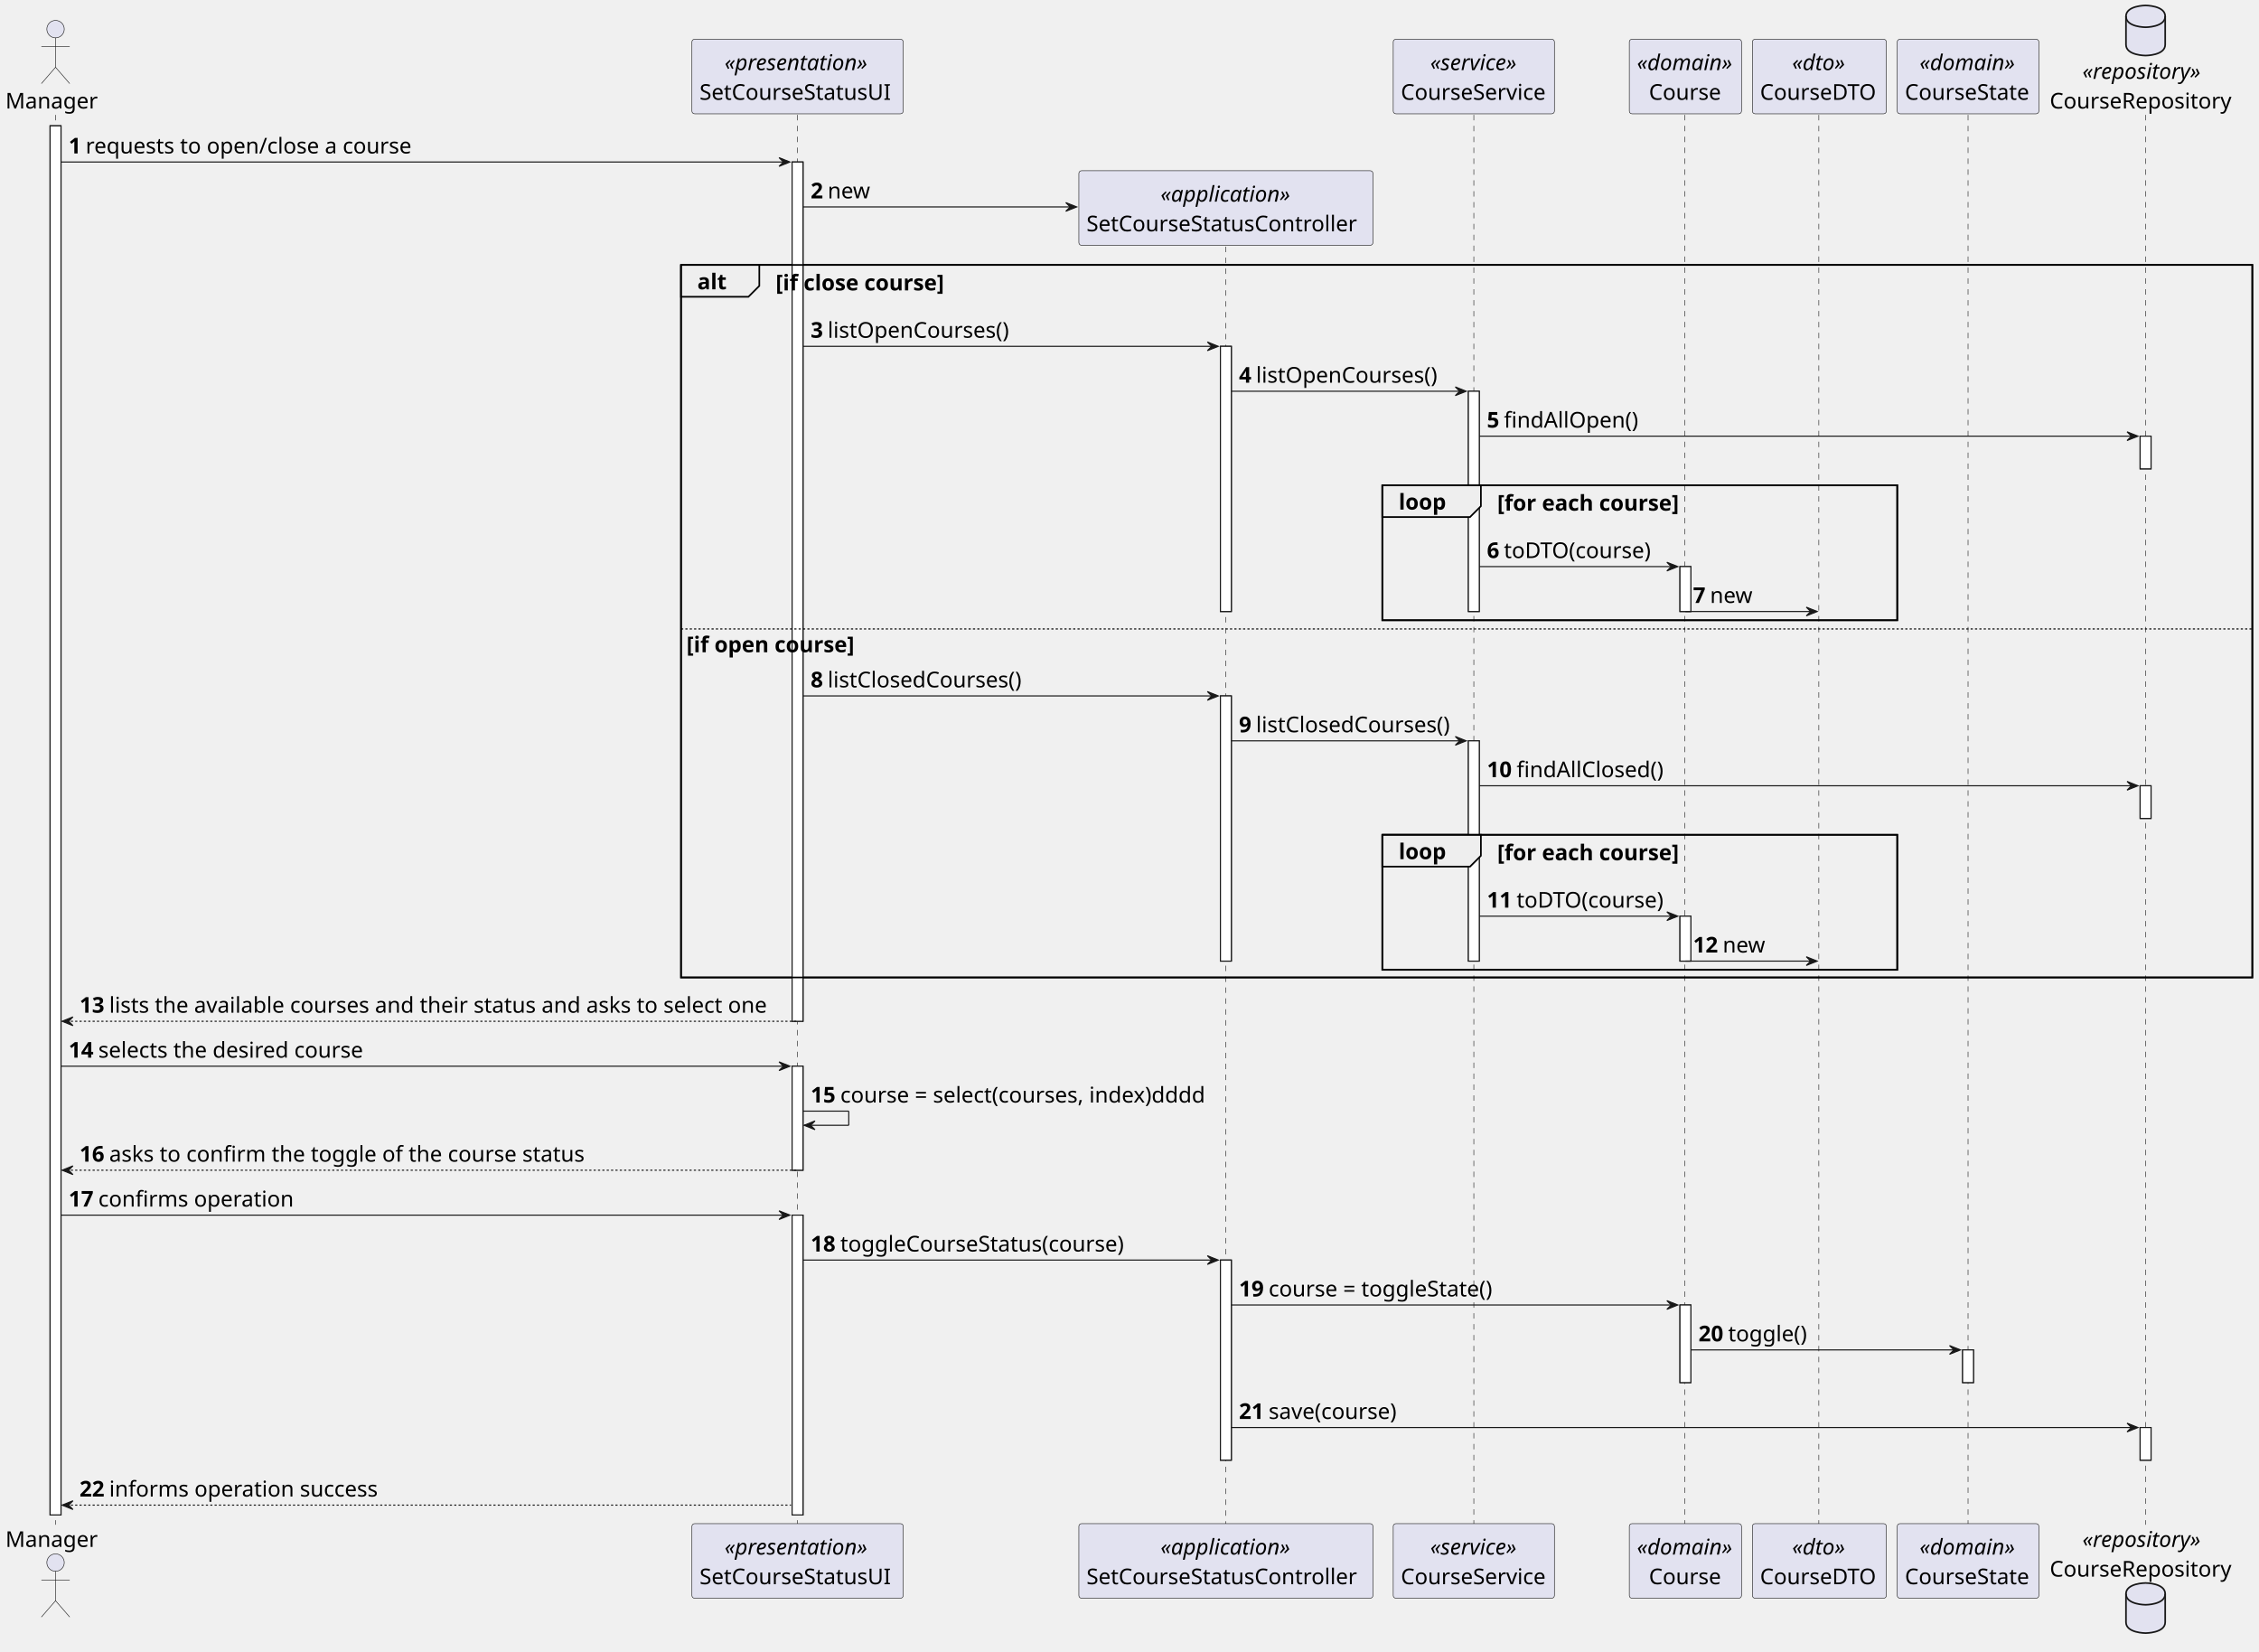
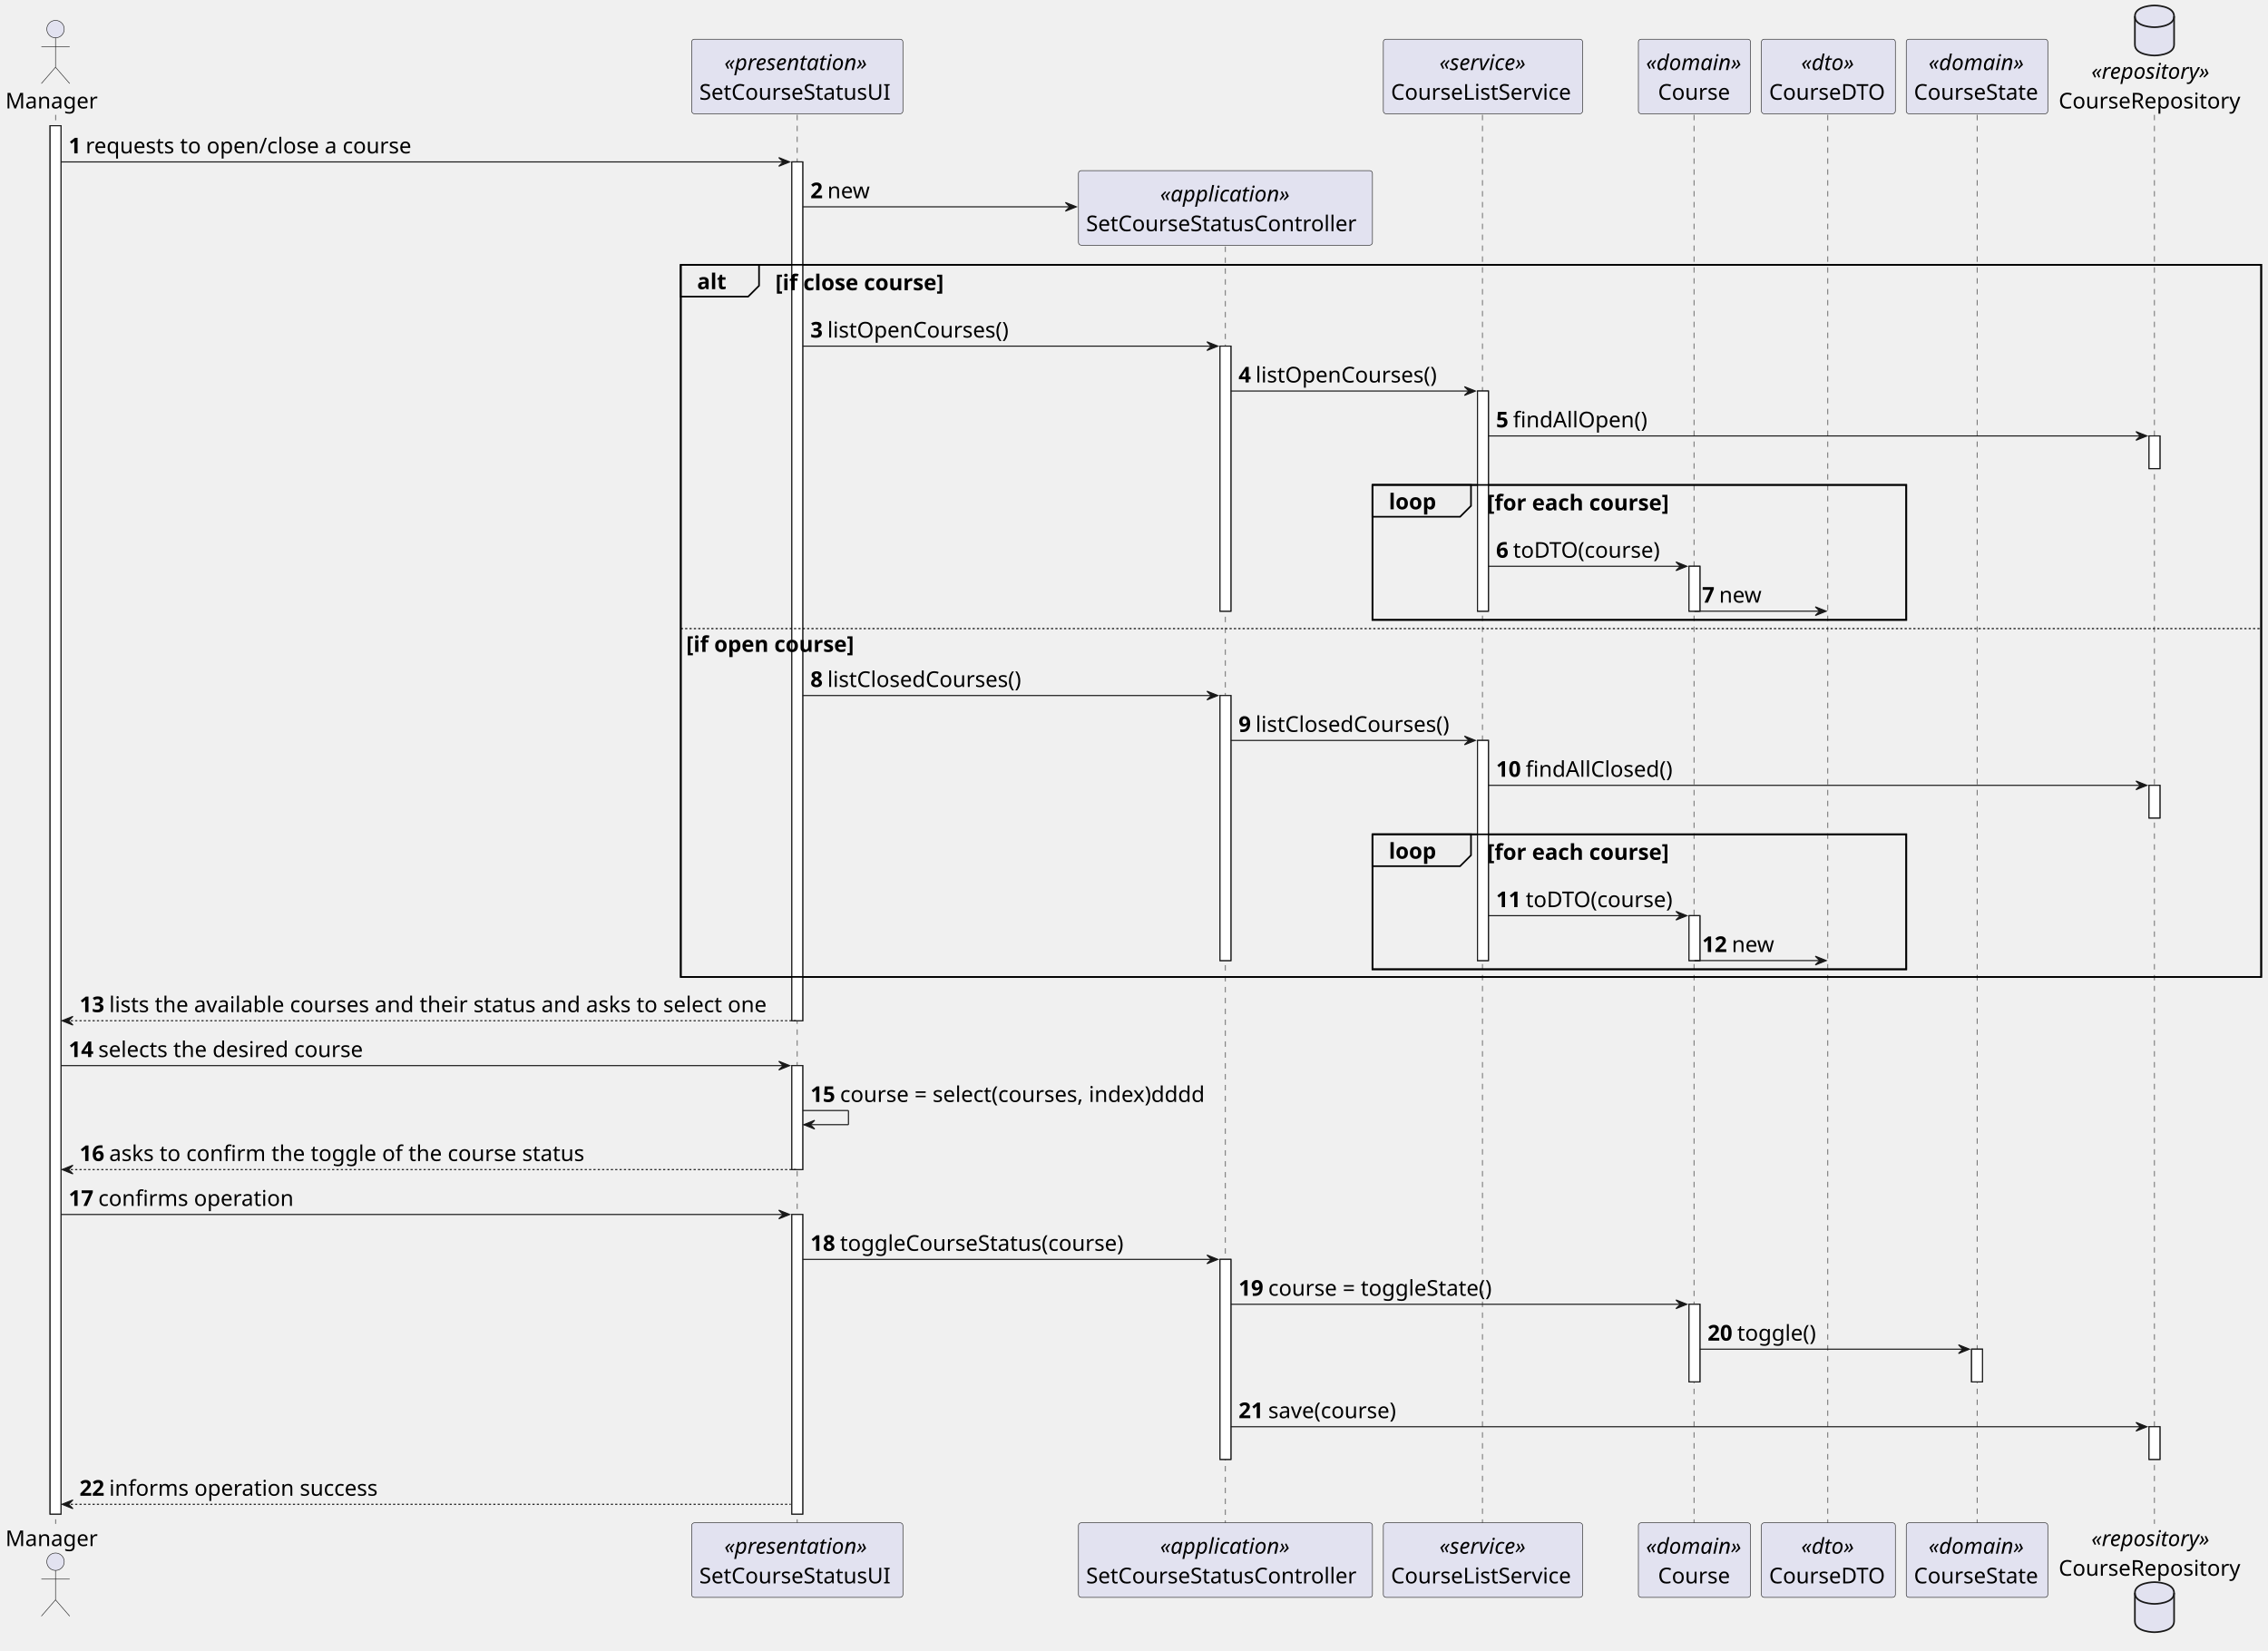
- <svg xmlns="http://www.w3.org/2000/svg" contentStyleType="text/css" height="1516px" preserveAspectRatio="none" style="width:2074px;height:1516px;background:#FFFFFF;" version="1.1" viewBox="0 0 2074 1516" width="2074px" zoomAndPan="magnify">
+ <svg xmlns="http://www.w3.org/2000/svg" contentStyleType="text/css" height="1516px" preserveAspectRatio="none" style="width:2083px;height:1516px;background:#FFFFFF;" version="1.1" viewBox="0 0 2083 1516" width="2083px" zoomAndPan="magnify">
  <defs />
  <g>
    <rect fill="#FFFFFF" height="1275.199" style="stroke:#181818;stroke-width:1.0;" width="10" x="46" y="115.48" />
    <rect fill="#FFFFFF" height="788.799" style="stroke:#181818;stroke-width:1.0;" width="10" x="727.25" y="148.72" />
    <rect fill="#FFFFFF" height="95.48" style="stroke:#181818;stroke-width:1.0;" width="10" x="727.25" y="978.759" />
    <rect fill="#FFFFFF" height="275.2" style="stroke:#181818;stroke-width:1.0;" width="10" x="727.25" y="1115.479" />
    <rect fill="#FFFFFF" height="243.44" style="stroke:#181818;stroke-width:1.0;" width="10" x="1120.5" y="317.92" />
    <rect fill="#FFFFFF" height="243.44" style="stroke:#181818;stroke-width:1.0;" width="10" x="1120.5" y="638.84" />
    <rect fill="#FFFFFF" height="183.72" style="stroke:#181818;stroke-width:1.0;" width="10" x="1120.5" y="1156.719" />
-     <rect fill="#FFFFFF" height="202.2" style="stroke:#181818;stroke-width:1.0;" width="10" x="1348.125" y="359.16" />
-     <rect fill="#FFFFFF" height="202.2" style="stroke:#181818;stroke-width:1.0;" width="10" x="1348.125" y="680.08" />
-     <rect fill="#FFFFFF" height="41.24" style="stroke:#181818;stroke-width:1.0;" width="10" x="1542.375" y="520.12" />
-     <rect fill="#FFFFFF" height="41.24" style="stroke:#181818;stroke-width:1.0;" width="10" x="1542.375" y="841.039" />
-     <rect fill="#FFFFFF" height="71.24" style="stroke:#181818;stroke-width:1.0;" width="10" x="1542.375" y="1197.959" />
-     <rect fill="#FFFFFF" height="30" style="stroke:#181818;stroke-width:1.0;" width="10" x="1801.875" y="1239.199" />
-     <rect fill="#FFFFFF" height="30" style="stroke:#181818;stroke-width:1.0;" width="10" x="1964.875" y="400.4" />
-     <rect fill="#FFFFFF" height="30" style="stroke:#181818;stroke-width:1.0;" width="10" x="1964.875" y="721.319" />
-     <rect fill="#FFFFFF" height="30" style="stroke:#181818;stroke-width:1.0;" width="10" x="1964.875" y="1310.439" />
-     <rect fill="none" height="654.08" style="stroke:#000000;stroke-width:1.5;" width="1442.625" x="625.25" y="243.2" />
-     <rect fill="none" height="123.96" style="stroke:#000000;stroke-width:1.5;" width="472.75" x="1269.125" y="445.4" />
-     <rect fill="none" height="123.96" style="stroke:#000000;stroke-width:1.5;" width="472.75" x="1269.125" y="766.319" />
+     <rect fill="#FFFFFF" height="202.2" style="stroke:#181818;stroke-width:1.0;" width="10" x="1357" y="359.16" />
+     <rect fill="#FFFFFF" height="202.2" style="stroke:#181818;stroke-width:1.0;" width="10" x="1357" y="680.08" />
+     <rect fill="#FFFFFF" height="41.24" style="stroke:#181818;stroke-width:1.0;" width="10" x="1551.25" y="520.12" />
+     <rect fill="#FFFFFF" height="41.24" style="stroke:#181818;stroke-width:1.0;" width="10" x="1551.25" y="841.039" />
+     <rect fill="#FFFFFF" height="71.24" style="stroke:#181818;stroke-width:1.0;" width="10" x="1551.25" y="1197.959" />
+     <rect fill="#FFFFFF" height="30" style="stroke:#181818;stroke-width:1.0;" width="10" x="1810.75" y="1239.199" />
+     <rect fill="#FFFFFF" height="30" style="stroke:#181818;stroke-width:1.0;" width="10" x="1973.75" y="400.4" />
+     <rect fill="#FFFFFF" height="30" style="stroke:#181818;stroke-width:1.0;" width="10" x="1973.75" y="721.319" />
+     <rect fill="#FFFFFF" height="30" style="stroke:#181818;stroke-width:1.0;" width="10" x="1973.75" y="1310.439" />
+     <rect fill="none" height="654.08" style="stroke:#000000;stroke-width:1.5;" width="1451.5" x="625.25" y="243.2" />
+     <rect fill="none" height="123.96" style="stroke:#000000;stroke-width:1.5;" width="490.25" x="1260.5" y="445.4" />
+     <rect fill="none" height="123.96" style="stroke:#000000;stroke-width:1.5;" width="490.25" x="1260.5" y="766.319" />
    <line style="stroke:#181818;stroke-width:0.5;stroke-dasharray:5.0,5.0;" x1="51" x2="51" y1="105.48" y2="1399.679" />
    <line style="stroke:#181818;stroke-width:0.5;stroke-dasharray:5.0,5.0;" x1="732.25" x2="732.25" y1="105.48" y2="1399.679" />
    <line style="stroke:#181818;stroke-width:0.5;stroke-dasharray:5.0,5.0;" x1="1125.5" x2="1125.5" y1="206.46" y2="1399.679" />
-     <line style="stroke:#181818;stroke-width:0.5;stroke-dasharray:5.0,5.0;" x1="1353.125" x2="1353.125" y1="105.48" y2="1399.679" />
-     <line style="stroke:#181818;stroke-width:0.5;stroke-dasharray:5.0,5.0;" x1="1546.875" x2="1546.875" y1="105.48" y2="1399.679" />
-     <line style="stroke:#181818;stroke-width:0.5;stroke-dasharray:5.0,5.0;" x1="1669.875" x2="1669.875" y1="105.48" y2="1399.679" />
-     <line style="stroke:#181818;stroke-width:0.5;stroke-dasharray:5.0,5.0;" x1="1806.875" x2="1806.875" y1="105.48" y2="1399.679" />
-     <line style="stroke:#181818;stroke-width:0.5;stroke-dasharray:5.0,5.0;" x1="1969.875" x2="1969.875" y1="105.48" y2="1399.679" />
+     <line style="stroke:#181818;stroke-width:0.5;stroke-dasharray:5.0,5.0;" x1="1361.5" x2="1361.5" y1="105.48" y2="1399.679" />
+     <line style="stroke:#181818;stroke-width:0.5;stroke-dasharray:5.0,5.0;" x1="1555.75" x2="1555.75" y1="105.48" y2="1399.679" />
+     <line style="stroke:#181818;stroke-width:0.5;stroke-dasharray:5.0,5.0;" x1="1678.75" x2="1678.75" y1="105.48" y2="1399.679" />
+     <line style="stroke:#181818;stroke-width:0.5;stroke-dasharray:5.0,5.0;" x1="1815.75" x2="1815.75" y1="105.48" y2="1399.679" />
+     <line style="stroke:#181818;stroke-width:0.5;stroke-dasharray:5.0,5.0;" x1="1978.75" x2="1978.75" y1="105.48" y2="1399.679" />
    <text fill="#000000" font-family="sans-serif" font-size="20" lengthAdjust="spacing" textLength="86" x="5" y="99.62">Manager</text>
    <ellipse cx="51" cy="26.74" fill="#E2E2F0" rx="8" ry="8" style="stroke:#181818;stroke-width:0.5;" />
    <path d="M51,34.74 L51,61.74 M38,42.74 L64,42.74 M51,61.74 L38,76.74 M51,61.74 L64,76.74 " fill="none" style="stroke:#181818;stroke-width:0.5;" />
    <text fill="#000000" font-family="sans-serif" font-size="20" lengthAdjust="spacing" textLength="86" x="5" y="1420.059">Manager</text>
    <ellipse cx="51" cy="1434.419" fill="#E2E2F0" rx="8" ry="8" style="stroke:#181818;stroke-width:0.5;" />
    <path d="M51,1442.419 L51,1469.419 M38,1450.419 L64,1450.419 M51,1469.419 L38,1484.419 M51,1469.419 L64,1484.419 " fill="none" style="stroke:#181818;stroke-width:0.5;" />
    <rect fill="#E2E2F0" height="68.48" rx="2.5" ry="2.5" style="stroke:#181818;stroke-width:0.5;" width="194" x="635.25" y="36" />
    <text fill="#000000" font-family="sans-serif" font-size="20" font-style="italic" lengthAdjust="spacing" textLength="134" x="665.25" y="64.38">«presentation»</text>
    <text fill="#000000" font-family="sans-serif" font-size="20" lengthAdjust="spacing" textLength="180" x="642.25" y="91.62">SetCourseStatusUI</text>
    <rect fill="#E2E2F0" height="68.48" rx="2.5" ry="2.5" style="stroke:#181818;stroke-width:0.5;" width="194" x="635.25" y="1398.679" />
    <text fill="#000000" font-family="sans-serif" font-size="20" font-style="italic" lengthAdjust="spacing" textLength="134" x="665.25" y="1427.059">«presentation»</text>
    <text fill="#000000" font-family="sans-serif" font-size="20" lengthAdjust="spacing" textLength="180" x="642.25" y="1454.299">SetCourseStatusUI</text>
    <rect fill="#E2E2F0" height="68.48" rx="2.5" ry="2.5" style="stroke:#181818;stroke-width:0.5;" width="270" x="990.5" y="1398.679" />
    <text fill="#000000" font-family="sans-serif" font-size="20" font-style="italic" lengthAdjust="spacing" textLength="120" x="1065.5" y="1427.059">«application»</text>
    <text fill="#000000" font-family="sans-serif" font-size="20" lengthAdjust="spacing" textLength="256" x="997.5" y="1454.299">SetCourseStatusController</text>
-     <rect fill="#E2E2F0" height="68.48" rx="2.5" ry="2.5" style="stroke:#181818;stroke-width:0.5;" width="148" x="1279.125" y="36" />
-     <text fill="#000000" font-family="sans-serif" font-size="20" font-style="italic" lengthAdjust="spacing" textLength="80" x="1313.125" y="64.38">«service»</text>
-     <text fill="#000000" font-family="sans-serif" font-size="20" lengthAdjust="spacing" textLength="134" x="1286.125" y="91.62">CourseService</text>
-     <rect fill="#E2E2F0" height="68.48" rx="2.5" ry="2.5" style="stroke:#181818;stroke-width:0.5;" width="148" x="1279.125" y="1398.679" />
-     <text fill="#000000" font-family="sans-serif" font-size="20" font-style="italic" lengthAdjust="spacing" textLength="80" x="1313.125" y="1427.059">«service»</text>
-     <text fill="#000000" font-family="sans-serif" font-size="20" lengthAdjust="spacing" textLength="134" x="1286.125" y="1454.299">CourseService</text>
-     <rect fill="#E2E2F0" height="68.48" rx="2.5" ry="2.5" style="stroke:#181818;stroke-width:0.5;" width="103" x="1495.875" y="36" />
-     <text fill="#000000" font-family="sans-serif" font-size="20" font-style="italic" lengthAdjust="spacing" textLength="89" x="1502.875" y="64.38">«domain»</text>
-     <text fill="#000000" font-family="sans-serif" font-size="20" lengthAdjust="spacing" textLength="67" x="1513.875" y="91.62">Course</text>
-     <rect fill="#E2E2F0" height="68.48" rx="2.5" ry="2.5" style="stroke:#181818;stroke-width:0.5;" width="103" x="1495.875" y="1398.679" />
-     <text fill="#000000" font-family="sans-serif" font-size="20" font-style="italic" lengthAdjust="spacing" textLength="89" x="1502.875" y="1427.059">«domain»</text>
-     <text fill="#000000" font-family="sans-serif" font-size="20" lengthAdjust="spacing" textLength="67" x="1513.875" y="1454.299">Course</text>
-     <rect fill="#E2E2F0" height="68.48" rx="2.5" ry="2.5" style="stroke:#181818;stroke-width:0.5;" width="123" x="1608.875" y="36" />
-     <text fill="#000000" font-family="sans-serif" font-size="20" font-style="italic" lengthAdjust="spacing" textLength="50" x="1645.375" y="64.38">«dto»</text>
-     <text fill="#000000" font-family="sans-serif" font-size="20" lengthAdjust="spacing" textLength="109" x="1615.875" y="91.62">CourseDTO</text>
-     <rect fill="#E2E2F0" height="68.48" rx="2.5" ry="2.5" style="stroke:#181818;stroke-width:0.5;" width="123" x="1608.875" y="1398.679" />
-     <text fill="#000000" font-family="sans-serif" font-size="20" font-style="italic" lengthAdjust="spacing" textLength="50" x="1645.375" y="1427.059">«dto»</text>
-     <text fill="#000000" font-family="sans-serif" font-size="20" lengthAdjust="spacing" textLength="109" x="1615.875" y="1454.299">CourseDTO</text>
-     <rect fill="#E2E2F0" height="68.48" rx="2.5" ry="2.5" style="stroke:#181818;stroke-width:0.5;" width="130" x="1741.875" y="36" />
-     <text fill="#000000" font-family="sans-serif" font-size="20" font-style="italic" lengthAdjust="spacing" textLength="89" x="1762.375" y="64.38">«domain»</text>
-     <text fill="#000000" font-family="sans-serif" font-size="20" lengthAdjust="spacing" textLength="116" x="1748.875" y="91.62">CourseState</text>
-     <rect fill="#E2E2F0" height="68.48" rx="2.5" ry="2.5" style="stroke:#181818;stroke-width:0.5;" width="130" x="1741.875" y="1398.679" />
-     <text fill="#000000" font-family="sans-serif" font-size="20" font-style="italic" lengthAdjust="spacing" textLength="89" x="1762.375" y="1427.059">«domain»</text>
-     <text fill="#000000" font-family="sans-serif" font-size="20" lengthAdjust="spacing" textLength="116" x="1748.875" y="1454.299">CourseState</text>
-     <text fill="#000000" font-family="sans-serif" font-size="20" font-style="italic" lengthAdjust="spacing" textLength="110" x="1911.875" y="72.38">«repository»</text>
-     <text fill="#000000" font-family="sans-serif" font-size="20" lengthAdjust="spacing" textLength="170" x="1881.875" y="99.62">CourseRepository</text>
-     <path d="M1951.875,15 C1951.875,5 1969.875,5 1969.875,5 C1969.875,5 1987.875,5 1987.875,15 L1987.875,41 C1987.875,51 1969.875,51 1969.875,51 C1969.875,51 1951.875,51 1951.875,41 L1951.875,15 " fill="#E2E2F0" style="stroke:#181818;stroke-width:1.5;" />
-     <path d="M1951.875,15 C1951.875,25 1969.875,25 1969.875,25 C1969.875,25 1987.875,25 1987.875,15 " fill="none" style="stroke:#181818;stroke-width:1.5;" />
-     <text fill="#000000" font-family="sans-serif" font-size="20" font-style="italic" lengthAdjust="spacing" textLength="110" x="1911.875" y="1420.059">«repository»</text>
-     <text fill="#000000" font-family="sans-serif" font-size="20" lengthAdjust="spacing" textLength="170" x="1881.875" y="1447.299">CourseRepository</text>
-     <path d="M1951.875,1463.159 C1951.875,1453.159 1969.875,1453.159 1969.875,1453.159 C1969.875,1453.159 1987.875,1453.159 1987.875,1463.159 L1987.875,1489.159 C1987.875,1499.159 1969.875,1499.159 1969.875,1499.159 C1969.875,1499.159 1951.875,1499.159 1951.875,1489.159 L1951.875,1463.159 " fill="#E2E2F0" style="stroke:#181818;stroke-width:1.5;" />
-     <path d="M1951.875,1463.159 C1951.875,1473.159 1969.875,1473.159 1969.875,1473.159 C1969.875,1473.159 1987.875,1473.159 1987.875,1463.159 " fill="none" style="stroke:#181818;stroke-width:1.5;" />
+     <rect fill="#E2E2F0" height="68.48" rx="2.5" ry="2.5" style="stroke:#181818;stroke-width:0.5;" width="183" x="1270.5" y="36" />
+     <text fill="#000000" font-family="sans-serif" font-size="20" font-style="italic" lengthAdjust="spacing" textLength="80" x="1322" y="64.38">«service»</text>
+     <text fill="#000000" font-family="sans-serif" font-size="20" lengthAdjust="spacing" textLength="169" x="1277.5" y="91.62">CourseListService</text>
+     <rect fill="#E2E2F0" height="68.48" rx="2.5" ry="2.5" style="stroke:#181818;stroke-width:0.5;" width="183" x="1270.5" y="1398.679" />
+     <text fill="#000000" font-family="sans-serif" font-size="20" font-style="italic" lengthAdjust="spacing" textLength="80" x="1322" y="1427.059">«service»</text>
+     <text fill="#000000" font-family="sans-serif" font-size="20" lengthAdjust="spacing" textLength="169" x="1277.5" y="1454.299">CourseListService</text>
+     <rect fill="#E2E2F0" height="68.48" rx="2.5" ry="2.5" style="stroke:#181818;stroke-width:0.5;" width="103" x="1504.75" y="36" />
+     <text fill="#000000" font-family="sans-serif" font-size="20" font-style="italic" lengthAdjust="spacing" textLength="89" x="1511.75" y="64.38">«domain»</text>
+     <text fill="#000000" font-family="sans-serif" font-size="20" lengthAdjust="spacing" textLength="67" x="1522.75" y="91.62">Course</text>
+     <rect fill="#E2E2F0" height="68.48" rx="2.5" ry="2.5" style="stroke:#181818;stroke-width:0.5;" width="103" x="1504.75" y="1398.679" />
+     <text fill="#000000" font-family="sans-serif" font-size="20" font-style="italic" lengthAdjust="spacing" textLength="89" x="1511.75" y="1427.059">«domain»</text>
+     <text fill="#000000" font-family="sans-serif" font-size="20" lengthAdjust="spacing" textLength="67" x="1522.75" y="1454.299">Course</text>
+     <rect fill="#E2E2F0" height="68.48" rx="2.5" ry="2.5" style="stroke:#181818;stroke-width:0.5;" width="123" x="1617.75" y="36" />
+     <text fill="#000000" font-family="sans-serif" font-size="20" font-style="italic" lengthAdjust="spacing" textLength="50" x="1654.25" y="64.38">«dto»</text>
+     <text fill="#000000" font-family="sans-serif" font-size="20" lengthAdjust="spacing" textLength="109" x="1624.75" y="91.62">CourseDTO</text>
+     <rect fill="#E2E2F0" height="68.48" rx="2.5" ry="2.5" style="stroke:#181818;stroke-width:0.5;" width="123" x="1617.75" y="1398.679" />
+     <text fill="#000000" font-family="sans-serif" font-size="20" font-style="italic" lengthAdjust="spacing" textLength="50" x="1654.25" y="1427.059">«dto»</text>
+     <text fill="#000000" font-family="sans-serif" font-size="20" lengthAdjust="spacing" textLength="109" x="1624.75" y="1454.299">CourseDTO</text>
+     <rect fill="#E2E2F0" height="68.48" rx="2.5" ry="2.5" style="stroke:#181818;stroke-width:0.5;" width="130" x="1750.75" y="36" />
+     <text fill="#000000" font-family="sans-serif" font-size="20" font-style="italic" lengthAdjust="spacing" textLength="89" x="1771.25" y="64.38">«domain»</text>
+     <text fill="#000000" font-family="sans-serif" font-size="20" lengthAdjust="spacing" textLength="116" x="1757.75" y="91.62">CourseState</text>
+     <rect fill="#E2E2F0" height="68.48" rx="2.5" ry="2.5" style="stroke:#181818;stroke-width:0.5;" width="130" x="1750.75" y="1398.679" />
+     <text fill="#000000" font-family="sans-serif" font-size="20" font-style="italic" lengthAdjust="spacing" textLength="89" x="1771.25" y="1427.059">«domain»</text>
+     <text fill="#000000" font-family="sans-serif" font-size="20" lengthAdjust="spacing" textLength="116" x="1757.75" y="1454.299">CourseState</text>
+     <text fill="#000000" font-family="sans-serif" font-size="20" font-style="italic" lengthAdjust="spacing" textLength="110" x="1920.75" y="72.38">«repository»</text>
+     <text fill="#000000" font-family="sans-serif" font-size="20" lengthAdjust="spacing" textLength="170" x="1890.75" y="99.62">CourseRepository</text>
+     <path d="M1960.75,15 C1960.75,5 1978.75,5 1978.75,5 C1978.75,5 1996.75,5 1996.75,15 L1996.75,41 C1996.75,51 1978.75,51 1978.75,51 C1978.75,51 1960.75,51 1960.75,41 L1960.75,15 " fill="#E2E2F0" style="stroke:#181818;stroke-width:1.5;" />
+     <path d="M1960.75,15 C1960.75,25 1978.75,25 1978.75,25 C1978.75,25 1996.75,25 1996.75,15 " fill="none" style="stroke:#181818;stroke-width:1.5;" />
+     <text fill="#000000" font-family="sans-serif" font-size="20" font-style="italic" lengthAdjust="spacing" textLength="110" x="1920.75" y="1420.059">«repository»</text>
+     <text fill="#000000" font-family="sans-serif" font-size="20" lengthAdjust="spacing" textLength="170" x="1890.75" y="1447.299">CourseRepository</text>
+     <path d="M1960.75,1463.159 C1960.75,1453.159 1978.75,1453.159 1978.75,1453.159 C1978.75,1453.159 1996.75,1453.159 1996.75,1463.159 L1996.75,1489.159 C1996.75,1499.159 1978.75,1499.159 1978.75,1499.159 C1978.75,1499.159 1960.75,1499.159 1960.75,1489.159 L1960.75,1463.159 " fill="#E2E2F0" style="stroke:#181818;stroke-width:1.5;" />
+     <path d="M1960.75,1463.159 C1960.75,1473.159 1978.75,1473.159 1978.75,1473.159 C1978.75,1473.159 1996.75,1473.159 1996.75,1463.159 " fill="none" style="stroke:#181818;stroke-width:1.5;" />
    <rect fill="#FFFFFF" height="1275.199" style="stroke:#181818;stroke-width:1.0;" width="10" x="46" y="115.48" />
    <rect fill="#FFFFFF" height="788.799" style="stroke:#181818;stroke-width:1.0;" width="10" x="727.25" y="148.72" />
    <rect fill="#FFFFFF" height="95.48" style="stroke:#181818;stroke-width:1.0;" width="10" x="727.25" y="978.759" />
    <rect fill="#FFFFFF" height="275.2" style="stroke:#181818;stroke-width:1.0;" width="10" x="727.25" y="1115.479" />
    <rect fill="#FFFFFF" height="243.44" style="stroke:#181818;stroke-width:1.0;" width="10" x="1120.5" y="317.92" />
    <rect fill="#FFFFFF" height="243.44" style="stroke:#181818;stroke-width:1.0;" width="10" x="1120.5" y="638.84" />
    <rect fill="#FFFFFF" height="183.72" style="stroke:#181818;stroke-width:1.0;" width="10" x="1120.5" y="1156.719" />
-     <rect fill="#FFFFFF" height="202.2" style="stroke:#181818;stroke-width:1.0;" width="10" x="1348.125" y="359.16" />
-     <rect fill="#FFFFFF" height="202.2" style="stroke:#181818;stroke-width:1.0;" width="10" x="1348.125" y="680.08" />
-     <rect fill="#FFFFFF" height="41.24" style="stroke:#181818;stroke-width:1.0;" width="10" x="1542.375" y="520.12" />
-     <rect fill="#FFFFFF" height="41.24" style="stroke:#181818;stroke-width:1.0;" width="10" x="1542.375" y="841.039" />
-     <rect fill="#FFFFFF" height="71.24" style="stroke:#181818;stroke-width:1.0;" width="10" x="1542.375" y="1197.959" />
-     <rect fill="#FFFFFF" height="30" style="stroke:#181818;stroke-width:1.0;" width="10" x="1801.875" y="1239.199" />
-     <rect fill="#FFFFFF" height="30" style="stroke:#181818;stroke-width:1.0;" width="10" x="1964.875" y="400.4" />
-     <rect fill="#FFFFFF" height="30" style="stroke:#181818;stroke-width:1.0;" width="10" x="1964.875" y="721.319" />
-     <rect fill="#FFFFFF" height="30" style="stroke:#181818;stroke-width:1.0;" width="10" x="1964.875" y="1310.439" />
+     <rect fill="#FFFFFF" height="202.2" style="stroke:#181818;stroke-width:1.0;" width="10" x="1357" y="359.16" />
+     <rect fill="#FFFFFF" height="202.2" style="stroke:#181818;stroke-width:1.0;" width="10" x="1357" y="680.08" />
+     <rect fill="#FFFFFF" height="41.24" style="stroke:#181818;stroke-width:1.0;" width="10" x="1551.25" y="520.12" />
+     <rect fill="#FFFFFF" height="41.24" style="stroke:#181818;stroke-width:1.0;" width="10" x="1551.25" y="841.039" />
+     <rect fill="#FFFFFF" height="71.24" style="stroke:#181818;stroke-width:1.0;" width="10" x="1551.25" y="1197.959" />
+     <rect fill="#FFFFFF" height="30" style="stroke:#181818;stroke-width:1.0;" width="10" x="1810.75" y="1239.199" />
+     <rect fill="#FFFFFF" height="30" style="stroke:#181818;stroke-width:1.0;" width="10" x="1973.75" y="400.4" />
+     <rect fill="#FFFFFF" height="30" style="stroke:#181818;stroke-width:1.0;" width="10" x="1973.75" y="721.319" />
+     <rect fill="#FFFFFF" height="30" style="stroke:#181818;stroke-width:1.0;" width="10" x="1973.75" y="1310.439" />
    <polygon fill="#181818" points="715.25,144.72,725.25,148.72,715.25,152.72,719.25,148.72" style="stroke:#181818;stroke-width:1.0;" />
    <line style="stroke:#181818;stroke-width:1.0;" x1="56" x2="721.25" y1="148.72" y2="148.72" />
    <text fill="#000000" font-family="sans-serif" font-size="20" font-weight="bold" lengthAdjust="spacing" textLength="11.625" x="63" y="140.86">1</text>
    <text fill="#000000" font-family="sans-serif" font-size="20" lengthAdjust="spacing" textLength="304" x="78.625" y="140.86">requests to open/close a course</text>
    <polygon fill="#181818" points="978.5,185.96,988.5,189.96,978.5,193.96,982.5,189.96" style="stroke:#181818;stroke-width:1.0;" />
    <line style="stroke:#181818;stroke-width:1.0;" x1="737.25" x2="984.5" y1="189.96" y2="189.96" />
    <text fill="#000000" font-family="sans-serif" font-size="20" font-weight="bold" lengthAdjust="spacing" textLength="11.625" x="744.25" y="182.1">2</text>
    <text fill="#000000" font-family="sans-serif" font-size="20" lengthAdjust="spacing" textLength="40" x="759.875" y="182.1">new</text>
    <rect fill="#E2E2F0" height="68.48" rx="2.5" ry="2.5" style="stroke:#181818;stroke-width:0.5;" width="270" x="990.5" y="156.72" />
    <text fill="#000000" font-family="sans-serif" font-size="20" font-style="italic" lengthAdjust="spacing" textLength="120" x="1065.5" y="185.1">«application»</text>
    <text fill="#000000" font-family="sans-serif" font-size="20" lengthAdjust="spacing" textLength="256" x="997.5" y="212.34">SetCourseStatusController</text>
    <path d="M625.25,243.2 L697.125,243.2 L697.125,262.44 L687.125,272.44 L625.25,272.44 L625.25,243.2 " fill="#EEEEEE" style="stroke:#000000;stroke-width:1.5;" />
-     <rect fill="none" height="654.08" style="stroke:#000000;stroke-width:1.5;" width="1442.625" x="625.25" y="243.2" />
+     <rect fill="none" height="654.08" style="stroke:#000000;stroke-width:1.5;" width="1451.5" x="625.25" y="243.2" />
    <text fill="#000000" font-family="sans-serif" font-size="20" font-weight="bold" lengthAdjust="spacing" textLength="26.875" x="640.25" y="265.58">alt</text>
    <text fill="#000000" font-family="sans-serif" font-size="20" font-weight="bold" lengthAdjust="spacing" textLength="158.375" x="712.125" y="266.58">[if close course]</text>
    <polygon fill="#181818" points="1108.5,313.92,1118.5,317.92,1108.5,321.92,1112.5,317.92" style="stroke:#181818;stroke-width:1.0;" />
    <line style="stroke:#181818;stroke-width:1.0;" x1="737.25" x2="1114.5" y1="317.92" y2="317.92" />
    <text fill="#000000" font-family="sans-serif" font-size="20" font-weight="bold" lengthAdjust="spacing" textLength="11.625" x="744.25" y="310.06">3</text>
    <text fill="#000000" font-family="sans-serif" font-size="20" lengthAdjust="spacing" textLength="171" x="759.875" y="310.06">listOpenCourses()</text>
-     <polygon fill="#181818" points="1336.125,355.16,1346.125,359.16,1336.125,363.16,1340.125,359.16" style="stroke:#181818;stroke-width:1.0;" />
-     <line style="stroke:#181818;stroke-width:1.0;" x1="1130.5" x2="1342.125" y1="359.16" y2="359.16" />
+     <polygon fill="#181818" points="1345,355.16,1355,359.16,1345,363.16,1349,359.16" style="stroke:#181818;stroke-width:1.0;" />
+     <line style="stroke:#181818;stroke-width:1.0;" x1="1130.5" x2="1351" y1="359.16" y2="359.16" />
    <text fill="#000000" font-family="sans-serif" font-size="20" font-weight="bold" lengthAdjust="spacing" textLength="11.625" x="1137.5" y="351.3">4</text>
    <text fill="#000000" font-family="sans-serif" font-size="20" lengthAdjust="spacing" textLength="171" x="1153.125" y="351.3">listOpenCourses()</text>
-     <polygon fill="#181818" points="1952.875,396.4,1962.875,400.4,1952.875,404.4,1956.875,400.4" style="stroke:#181818;stroke-width:1.0;" />
-     <line style="stroke:#181818;stroke-width:1.0;" x1="1358.125" x2="1958.875" y1="400.4" y2="400.4" />
-     <text fill="#000000" font-family="sans-serif" font-size="20" font-weight="bold" lengthAdjust="spacing" textLength="11.625" x="1365.125" y="392.54">5</text>
-     <text fill="#000000" font-family="sans-serif" font-size="20" lengthAdjust="spacing" textLength="129" x="1380.75" y="392.54">findAllOpen()</text>
-     <path d="M1269.125,445.4 L1359.625,445.4 L1359.625,464.64 L1349.625,474.64 L1269.125,474.64 L1269.125,445.4 " fill="#EEEEEE" style="stroke:#000000;stroke-width:1.5;" />
-     <rect fill="none" height="123.96" style="stroke:#000000;stroke-width:1.5;" width="472.75" x="1269.125" y="445.4" />
-     <text fill="#000000" font-family="sans-serif" font-size="20" font-weight="bold" lengthAdjust="spacing" textLength="45.5" x="1284.125" y="467.78">loop</text>
-     <text fill="#000000" font-family="sans-serif" font-size="20" font-weight="bold" lengthAdjust="spacing" textLength="169.375" x="1374.625" y="468.78">[for each course]</text>
-     <polygon fill="#181818" points="1530.375,516.12,1540.375,520.12,1530.375,524.12,1534.375,520.12" style="stroke:#181818;stroke-width:1.0;" />
-     <line style="stroke:#181818;stroke-width:1.0;" x1="1358.125" x2="1536.375" y1="520.12" y2="520.12" />
-     <text fill="#000000" font-family="sans-serif" font-size="20" font-weight="bold" lengthAdjust="spacing" textLength="11.625" x="1365.125" y="512.26">6</text>
-     <text fill="#000000" font-family="sans-serif" font-size="20" lengthAdjust="spacing" textLength="138" x="1380.75" y="512.26">toDTO(course)</text>
-     <polygon fill="#181818" points="1658.375,557.36,1668.375,561.36,1658.375,565.36,1662.375,561.36" style="stroke:#181818;stroke-width:1.0;" />
-     <line style="stroke:#181818;stroke-width:1.0;" x1="1547.375" x2="1664.375" y1="561.36" y2="561.36" />
-     <text fill="#000000" font-family="sans-serif" font-size="20" font-weight="bold" lengthAdjust="spacing" textLength="11.625" x="1554.375" y="553.5">7</text>
-     <text fill="#000000" font-family="sans-serif" font-size="20" lengthAdjust="spacing" textLength="40" x="1570" y="553.5">new</text>
-     <line style="stroke:#000000;stroke-width:1.0;stroke-dasharray:2.0,2.0;" x1="625.25" x2="2067.875" y1="577.36" y2="577.36" />
+     <polygon fill="#181818" points="1961.75,396.4,1971.75,400.4,1961.75,404.4,1965.75,400.4" style="stroke:#181818;stroke-width:1.0;" />
+     <line style="stroke:#181818;stroke-width:1.0;" x1="1367" x2="1967.75" y1="400.4" y2="400.4" />
+     <text fill="#000000" font-family="sans-serif" font-size="20" font-weight="bold" lengthAdjust="spacing" textLength="11.625" x="1374" y="392.54">5</text>
+     <text fill="#000000" font-family="sans-serif" font-size="20" lengthAdjust="spacing" textLength="129" x="1389.625" y="392.54">findAllOpen()</text>
+     <path d="M1260.5,445.4 L1351,445.4 L1351,464.64 L1341,474.64 L1260.5,474.64 L1260.5,445.4 " fill="#EEEEEE" style="stroke:#000000;stroke-width:1.5;" />
+     <rect fill="none" height="123.96" style="stroke:#000000;stroke-width:1.5;" width="490.25" x="1260.5" y="445.4" />
+     <text fill="#000000" font-family="sans-serif" font-size="20" font-weight="bold" lengthAdjust="spacing" textLength="45.5" x="1275.5" y="467.78">loop</text>
+     <text fill="#000000" font-family="sans-serif" font-size="20" font-weight="bold" lengthAdjust="spacing" textLength="169.375" x="1366" y="468.78">[for each course]</text>
+     <polygon fill="#181818" points="1539.25,516.12,1549.25,520.12,1539.25,524.12,1543.25,520.12" style="stroke:#181818;stroke-width:1.0;" />
+     <line style="stroke:#181818;stroke-width:1.0;" x1="1367" x2="1545.25" y1="520.12" y2="520.12" />
+     <text fill="#000000" font-family="sans-serif" font-size="20" font-weight="bold" lengthAdjust="spacing" textLength="11.625" x="1374" y="512.26">6</text>
+     <text fill="#000000" font-family="sans-serif" font-size="20" lengthAdjust="spacing" textLength="138" x="1389.625" y="512.26">toDTO(course)</text>
+     <polygon fill="#181818" points="1667.25,557.36,1677.25,561.36,1667.25,565.36,1671.25,561.36" style="stroke:#181818;stroke-width:1.0;" />
+     <line style="stroke:#181818;stroke-width:1.0;" x1="1556.25" x2="1673.25" y1="561.36" y2="561.36" />
+     <text fill="#000000" font-family="sans-serif" font-size="20" font-weight="bold" lengthAdjust="spacing" textLength="11.625" x="1563.25" y="553.5">7</text>
+     <text fill="#000000" font-family="sans-serif" font-size="20" lengthAdjust="spacing" textLength="40" x="1578.875" y="553.5">new</text>
+     <line style="stroke:#000000;stroke-width:1.0;stroke-dasharray:2.0,2.0;" x1="625.25" x2="2076.75" y1="577.36" y2="577.36" />
    <text fill="#000000" font-family="sans-serif" font-size="20" font-weight="bold" lengthAdjust="spacing" textLength="158.75" x="630.25" y="598.74">[if open course]</text>
    <polygon fill="#181818" points="1108.5,634.84,1118.5,638.84,1108.5,642.84,1112.5,638.84" style="stroke:#181818;stroke-width:1.0;" />
    <line style="stroke:#181818;stroke-width:1.0;" x1="737.25" x2="1114.5" y1="638.84" y2="638.84" />
    <text fill="#000000" font-family="sans-serif" font-size="20" font-weight="bold" lengthAdjust="spacing" textLength="11.625" x="744.25" y="630.98">8</text>
    <text fill="#000000" font-family="sans-serif" font-size="20" lengthAdjust="spacing" textLength="183" x="759.875" y="630.98">listClosedCourses()</text>
-     <polygon fill="#181818" points="1336.125,676.08,1346.125,680.08,1336.125,684.08,1340.125,680.08" style="stroke:#181818;stroke-width:1.0;" />
-     <line style="stroke:#181818;stroke-width:1.0;" x1="1130.5" x2="1342.125" y1="680.08" y2="680.08" />
+     <polygon fill="#181818" points="1345,676.08,1355,680.08,1345,684.08,1349,680.08" style="stroke:#181818;stroke-width:1.0;" />
+     <line style="stroke:#181818;stroke-width:1.0;" x1="1130.5" x2="1351" y1="680.08" y2="680.08" />
    <text fill="#000000" font-family="sans-serif" font-size="20" font-weight="bold" lengthAdjust="spacing" textLength="11.625" x="1137.5" y="672.22">9</text>
    <text fill="#000000" font-family="sans-serif" font-size="20" lengthAdjust="spacing" textLength="183" x="1153.125" y="672.22">listClosedCourses()</text>
-     <polygon fill="#181818" points="1952.875,717.319,1962.875,721.319,1952.875,725.319,1956.875,721.319" style="stroke:#181818;stroke-width:1.0;" />
-     <line style="stroke:#181818;stroke-width:1.0;" x1="1358.125" x2="1958.875" y1="721.319" y2="721.319" />
-     <text fill="#000000" font-family="sans-serif" font-size="20" font-weight="bold" lengthAdjust="spacing" textLength="23.25" x="1365.125" y="713.46">10</text>
-     <text fill="#000000" font-family="sans-serif" font-size="20" lengthAdjust="spacing" textLength="141" x="1392.375" y="713.46">findAllClosed()</text>
-     <path d="M1269.125,766.319 L1359.625,766.319 L1359.625,785.559 L1349.625,795.559 L1269.125,795.559 L1269.125,766.319 " fill="#EEEEEE" style="stroke:#000000;stroke-width:1.5;" />
-     <rect fill="none" height="123.96" style="stroke:#000000;stroke-width:1.5;" width="472.75" x="1269.125" y="766.319" />
-     <text fill="#000000" font-family="sans-serif" font-size="20" font-weight="bold" lengthAdjust="spacing" textLength="45.5" x="1284.125" y="788.699">loop</text>
-     <text fill="#000000" font-family="sans-serif" font-size="20" font-weight="bold" lengthAdjust="spacing" textLength="169.375" x="1374.625" y="789.699">[for each course]</text>
-     <polygon fill="#181818" points="1530.375,837.039,1540.375,841.039,1530.375,845.039,1534.375,841.039" style="stroke:#181818;stroke-width:1.0;" />
-     <line style="stroke:#181818;stroke-width:1.0;" x1="1358.125" x2="1536.375" y1="841.039" y2="841.039" />
-     <text fill="#000000" font-family="sans-serif" font-size="20" font-weight="bold" lengthAdjust="spacing" textLength="23.25" x="1365.125" y="833.179">11</text>
-     <text fill="#000000" font-family="sans-serif" font-size="20" lengthAdjust="spacing" textLength="138" x="1392.375" y="833.179">toDTO(course)</text>
-     <polygon fill="#181818" points="1658.375,878.279,1668.375,882.279,1658.375,886.279,1662.375,882.279" style="stroke:#181818;stroke-width:1.0;" />
-     <line style="stroke:#181818;stroke-width:1.0;" x1="1547.375" x2="1664.375" y1="882.279" y2="882.279" />
-     <text fill="#000000" font-family="sans-serif" font-size="20" font-weight="bold" lengthAdjust="spacing" textLength="23.25" x="1554.375" y="874.419">12</text>
-     <text fill="#000000" font-family="sans-serif" font-size="20" lengthAdjust="spacing" textLength="40" x="1581.625" y="874.419">new</text>
+     <polygon fill="#181818" points="1961.75,717.319,1971.75,721.319,1961.75,725.319,1965.75,721.319" style="stroke:#181818;stroke-width:1.0;" />
+     <line style="stroke:#181818;stroke-width:1.0;" x1="1367" x2="1967.75" y1="721.319" y2="721.319" />
+     <text fill="#000000" font-family="sans-serif" font-size="20" font-weight="bold" lengthAdjust="spacing" textLength="23.25" x="1374" y="713.46">10</text>
+     <text fill="#000000" font-family="sans-serif" font-size="20" lengthAdjust="spacing" textLength="141" x="1401.25" y="713.46">findAllClosed()</text>
+     <path d="M1260.5,766.319 L1351,766.319 L1351,785.559 L1341,795.559 L1260.5,795.559 L1260.5,766.319 " fill="#EEEEEE" style="stroke:#000000;stroke-width:1.5;" />
+     <rect fill="none" height="123.96" style="stroke:#000000;stroke-width:1.5;" width="490.25" x="1260.5" y="766.319" />
+     <text fill="#000000" font-family="sans-serif" font-size="20" font-weight="bold" lengthAdjust="spacing" textLength="45.5" x="1275.5" y="788.699">loop</text>
+     <text fill="#000000" font-family="sans-serif" font-size="20" font-weight="bold" lengthAdjust="spacing" textLength="169.375" x="1366" y="789.699">[for each course]</text>
+     <polygon fill="#181818" points="1539.25,837.039,1549.25,841.039,1539.25,845.039,1543.25,841.039" style="stroke:#181818;stroke-width:1.0;" />
+     <line style="stroke:#181818;stroke-width:1.0;" x1="1367" x2="1545.25" y1="841.039" y2="841.039" />
+     <text fill="#000000" font-family="sans-serif" font-size="20" font-weight="bold" lengthAdjust="spacing" textLength="23.25" x="1374" y="833.179">11</text>
+     <text fill="#000000" font-family="sans-serif" font-size="20" lengthAdjust="spacing" textLength="138" x="1401.25" y="833.179">toDTO(course)</text>
+     <polygon fill="#181818" points="1667.25,878.279,1677.25,882.279,1667.25,886.279,1671.25,882.279" style="stroke:#181818;stroke-width:1.0;" />
+     <line style="stroke:#181818;stroke-width:1.0;" x1="1556.25" x2="1673.25" y1="882.279" y2="882.279" />
+     <text fill="#000000" font-family="sans-serif" font-size="20" font-weight="bold" lengthAdjust="spacing" textLength="23.25" x="1563.25" y="874.419">12</text>
+     <text fill="#000000" font-family="sans-serif" font-size="20" lengthAdjust="spacing" textLength="40" x="1590.5" y="874.419">new</text>
    <polygon fill="#181818" points="67,933.519,57,937.519,67,941.519,63,937.519" style="stroke:#181818;stroke-width:1.0;" />
    <line style="stroke:#181818;stroke-width:1.0;stroke-dasharray:2.0,2.0;" x1="61" x2="731.25" y1="937.519" y2="937.519" />
    <text fill="#000000" font-family="sans-serif" font-size="20" font-weight="bold" lengthAdjust="spacing" textLength="23.25" x="73" y="929.659">13</text>
    <text fill="#000000" font-family="sans-serif" font-size="20" lengthAdjust="spacing" textLength="620" x="100.25" y="929.659">lists the available courses and their status and asks to select one</text>
    <polygon fill="#181818" points="715.25,974.759,725.25,978.759,715.25,982.759,719.25,978.759" style="stroke:#181818;stroke-width:1.0;" />
    <line style="stroke:#181818;stroke-width:1.0;" x1="56" x2="721.25" y1="978.759" y2="978.759" />
    <text fill="#000000" font-family="sans-serif" font-size="20" font-weight="bold" lengthAdjust="spacing" textLength="23.25" x="63" y="970.899">14</text>
    <text fill="#000000" font-family="sans-serif" font-size="20" lengthAdjust="spacing" textLength="249" x="90.25" y="970.899">selects the desired course</text>
    <line style="stroke:#181818;stroke-width:1.0;" x1="737.25" x2="779.25" y1="1019.999" y2="1019.999" />
    <line style="stroke:#181818;stroke-width:1.0;" x1="779.25" x2="779.25" y1="1019.999" y2="1032.999" />
    <line style="stroke:#181818;stroke-width:1.0;" x1="738.25" x2="779.25" y1="1032.999" y2="1032.999" />
    <polygon fill="#181818" points="748.25,1028.999,738.25,1032.999,748.25,1036.999,744.25,1032.999" style="stroke:#181818;stroke-width:1.0;" />
    <text fill="#000000" font-family="sans-serif" font-size="20" font-weight="bold" lengthAdjust="spacing" textLength="23.25" x="744.25" y="1012.139">15</text>
    <text fill="#000000" font-family="sans-serif" font-size="20" lengthAdjust="spacing" textLength="342" x="771.5" y="1012.139">course = select(courses, index)dddd</text>
    <polygon fill="#181818" points="67,1070.239,57,1074.239,67,1078.239,63,1074.239" style="stroke:#181818;stroke-width:1.0;" />
    <line style="stroke:#181818;stroke-width:1.0;stroke-dasharray:2.0,2.0;" x1="61" x2="731.25" y1="1074.239" y2="1074.239" />
    <text fill="#000000" font-family="sans-serif" font-size="20" font-weight="bold" lengthAdjust="spacing" textLength="23.25" x="73" y="1066.379">16</text>
    <text fill="#000000" font-family="sans-serif" font-size="20" lengthAdjust="spacing" textLength="449" x="100.25" y="1066.379">asks to confirm the toggle of the course status</text>
    <polygon fill="#181818" points="715.25,1111.479,725.25,1115.479,715.25,1119.479,719.25,1115.479" style="stroke:#181818;stroke-width:1.0;" />
    <line style="stroke:#181818;stroke-width:1.0;" x1="56" x2="721.25" y1="1115.479" y2="1115.479" />
    <text fill="#000000" font-family="sans-serif" font-size="20" font-weight="bold" lengthAdjust="spacing" textLength="23.25" x="63" y="1107.619">17</text>
    <text fill="#000000" font-family="sans-serif" font-size="20" lengthAdjust="spacing" textLength="186" x="90.25" y="1107.619">confirms operation</text>
    <polygon fill="#181818" points="1108.5,1152.719,1118.5,1156.719,1108.5,1160.719,1112.5,1156.719" style="stroke:#181818;stroke-width:1.0;" />
    <line style="stroke:#181818;stroke-width:1.0;" x1="737.25" x2="1114.5" y1="1156.719" y2="1156.719" />
    <text fill="#000000" font-family="sans-serif" font-size="20" font-weight="bold" lengthAdjust="spacing" textLength="23.25" x="744.25" y="1148.859">18</text>
    <text fill="#000000" font-family="sans-serif" font-size="20" lengthAdjust="spacing" textLength="267" x="771.5" y="1148.859">toggleCourseStatus(course)</text>
-     <polygon fill="#181818" points="1530.375,1193.959,1540.375,1197.959,1530.375,1201.959,1534.375,1197.959" style="stroke:#181818;stroke-width:1.0;" />
-     <line style="stroke:#181818;stroke-width:1.0;" x1="1130.5" x2="1536.375" y1="1197.959" y2="1197.959" />
+     <polygon fill="#181818" points="1539.25,1193.959,1549.25,1197.959,1539.25,1201.959,1543.25,1197.959" style="stroke:#181818;stroke-width:1.0;" />
+     <line style="stroke:#181818;stroke-width:1.0;" x1="1130.5" x2="1545.25" y1="1197.959" y2="1197.959" />
    <text fill="#000000" font-family="sans-serif" font-size="20" font-weight="bold" lengthAdjust="spacing" textLength="23.25" x="1137.5" y="1190.099">19</text>
    <text fill="#000000" font-family="sans-serif" font-size="20" lengthAdjust="spacing" textLength="209" x="1164.75" y="1190.099">course = toggleState()</text>
-     <polygon fill="#181818" points="1789.875,1235.199,1799.875,1239.199,1789.875,1243.199,1793.875,1239.199" style="stroke:#181818;stroke-width:1.0;" />
-     <line style="stroke:#181818;stroke-width:1.0;" x1="1552.375" x2="1795.875" y1="1239.199" y2="1239.199" />
-     <text fill="#000000" font-family="sans-serif" font-size="20" font-weight="bold" lengthAdjust="spacing" textLength="23.25" x="1559.375" y="1231.339">20</text>
-     <text fill="#000000" font-family="sans-serif" font-size="20" lengthAdjust="spacing" textLength="75" x="1586.625" y="1231.339">toggle()</text>
-     <polygon fill="#181818" points="1952.875,1306.439,1962.875,1310.439,1952.875,1314.439,1956.875,1310.439" style="stroke:#181818;stroke-width:1.0;" />
-     <line style="stroke:#181818;stroke-width:1.0;" x1="1130.5" x2="1958.875" y1="1310.439" y2="1310.439" />
+     <polygon fill="#181818" points="1798.75,1235.199,1808.75,1239.199,1798.75,1243.199,1802.75,1239.199" style="stroke:#181818;stroke-width:1.0;" />
+     <line style="stroke:#181818;stroke-width:1.0;" x1="1561.25" x2="1804.75" y1="1239.199" y2="1239.199" />
+     <text fill="#000000" font-family="sans-serif" font-size="20" font-weight="bold" lengthAdjust="spacing" textLength="23.25" x="1568.25" y="1231.339">20</text>
+     <text fill="#000000" font-family="sans-serif" font-size="20" lengthAdjust="spacing" textLength="75" x="1595.5" y="1231.339">toggle()</text>
+     <polygon fill="#181818" points="1961.75,1306.439,1971.75,1310.439,1961.75,1314.439,1965.75,1310.439" style="stroke:#181818;stroke-width:1.0;" />
+     <line style="stroke:#181818;stroke-width:1.0;" x1="1130.5" x2="1967.75" y1="1310.439" y2="1310.439" />
    <text fill="#000000" font-family="sans-serif" font-size="20" font-weight="bold" lengthAdjust="spacing" textLength="23.25" x="1137.5" y="1302.579">21</text>
    <text fill="#000000" font-family="sans-serif" font-size="20" lengthAdjust="spacing" textLength="118" x="1164.75" y="1302.579">save(course)</text>
    <polygon fill="#181818" points="67,1377.679,57,1381.679,67,1385.679,63,1381.679" style="stroke:#181818;stroke-width:1.0;" />
    <line style="stroke:#181818;stroke-width:1.0;stroke-dasharray:2.0,2.0;" x1="61" x2="726.25" y1="1381.679" y2="1381.679" />
    <text fill="#000000" font-family="sans-serif" font-size="20" font-weight="bold" lengthAdjust="spacing" textLength="23.25" x="73" y="1373.819">22</text>
    <text fill="#000000" font-family="sans-serif" font-size="20" lengthAdjust="spacing" textLength="254" x="100.25" y="1373.819">informs operation success</text>
  </g>
</svg>
